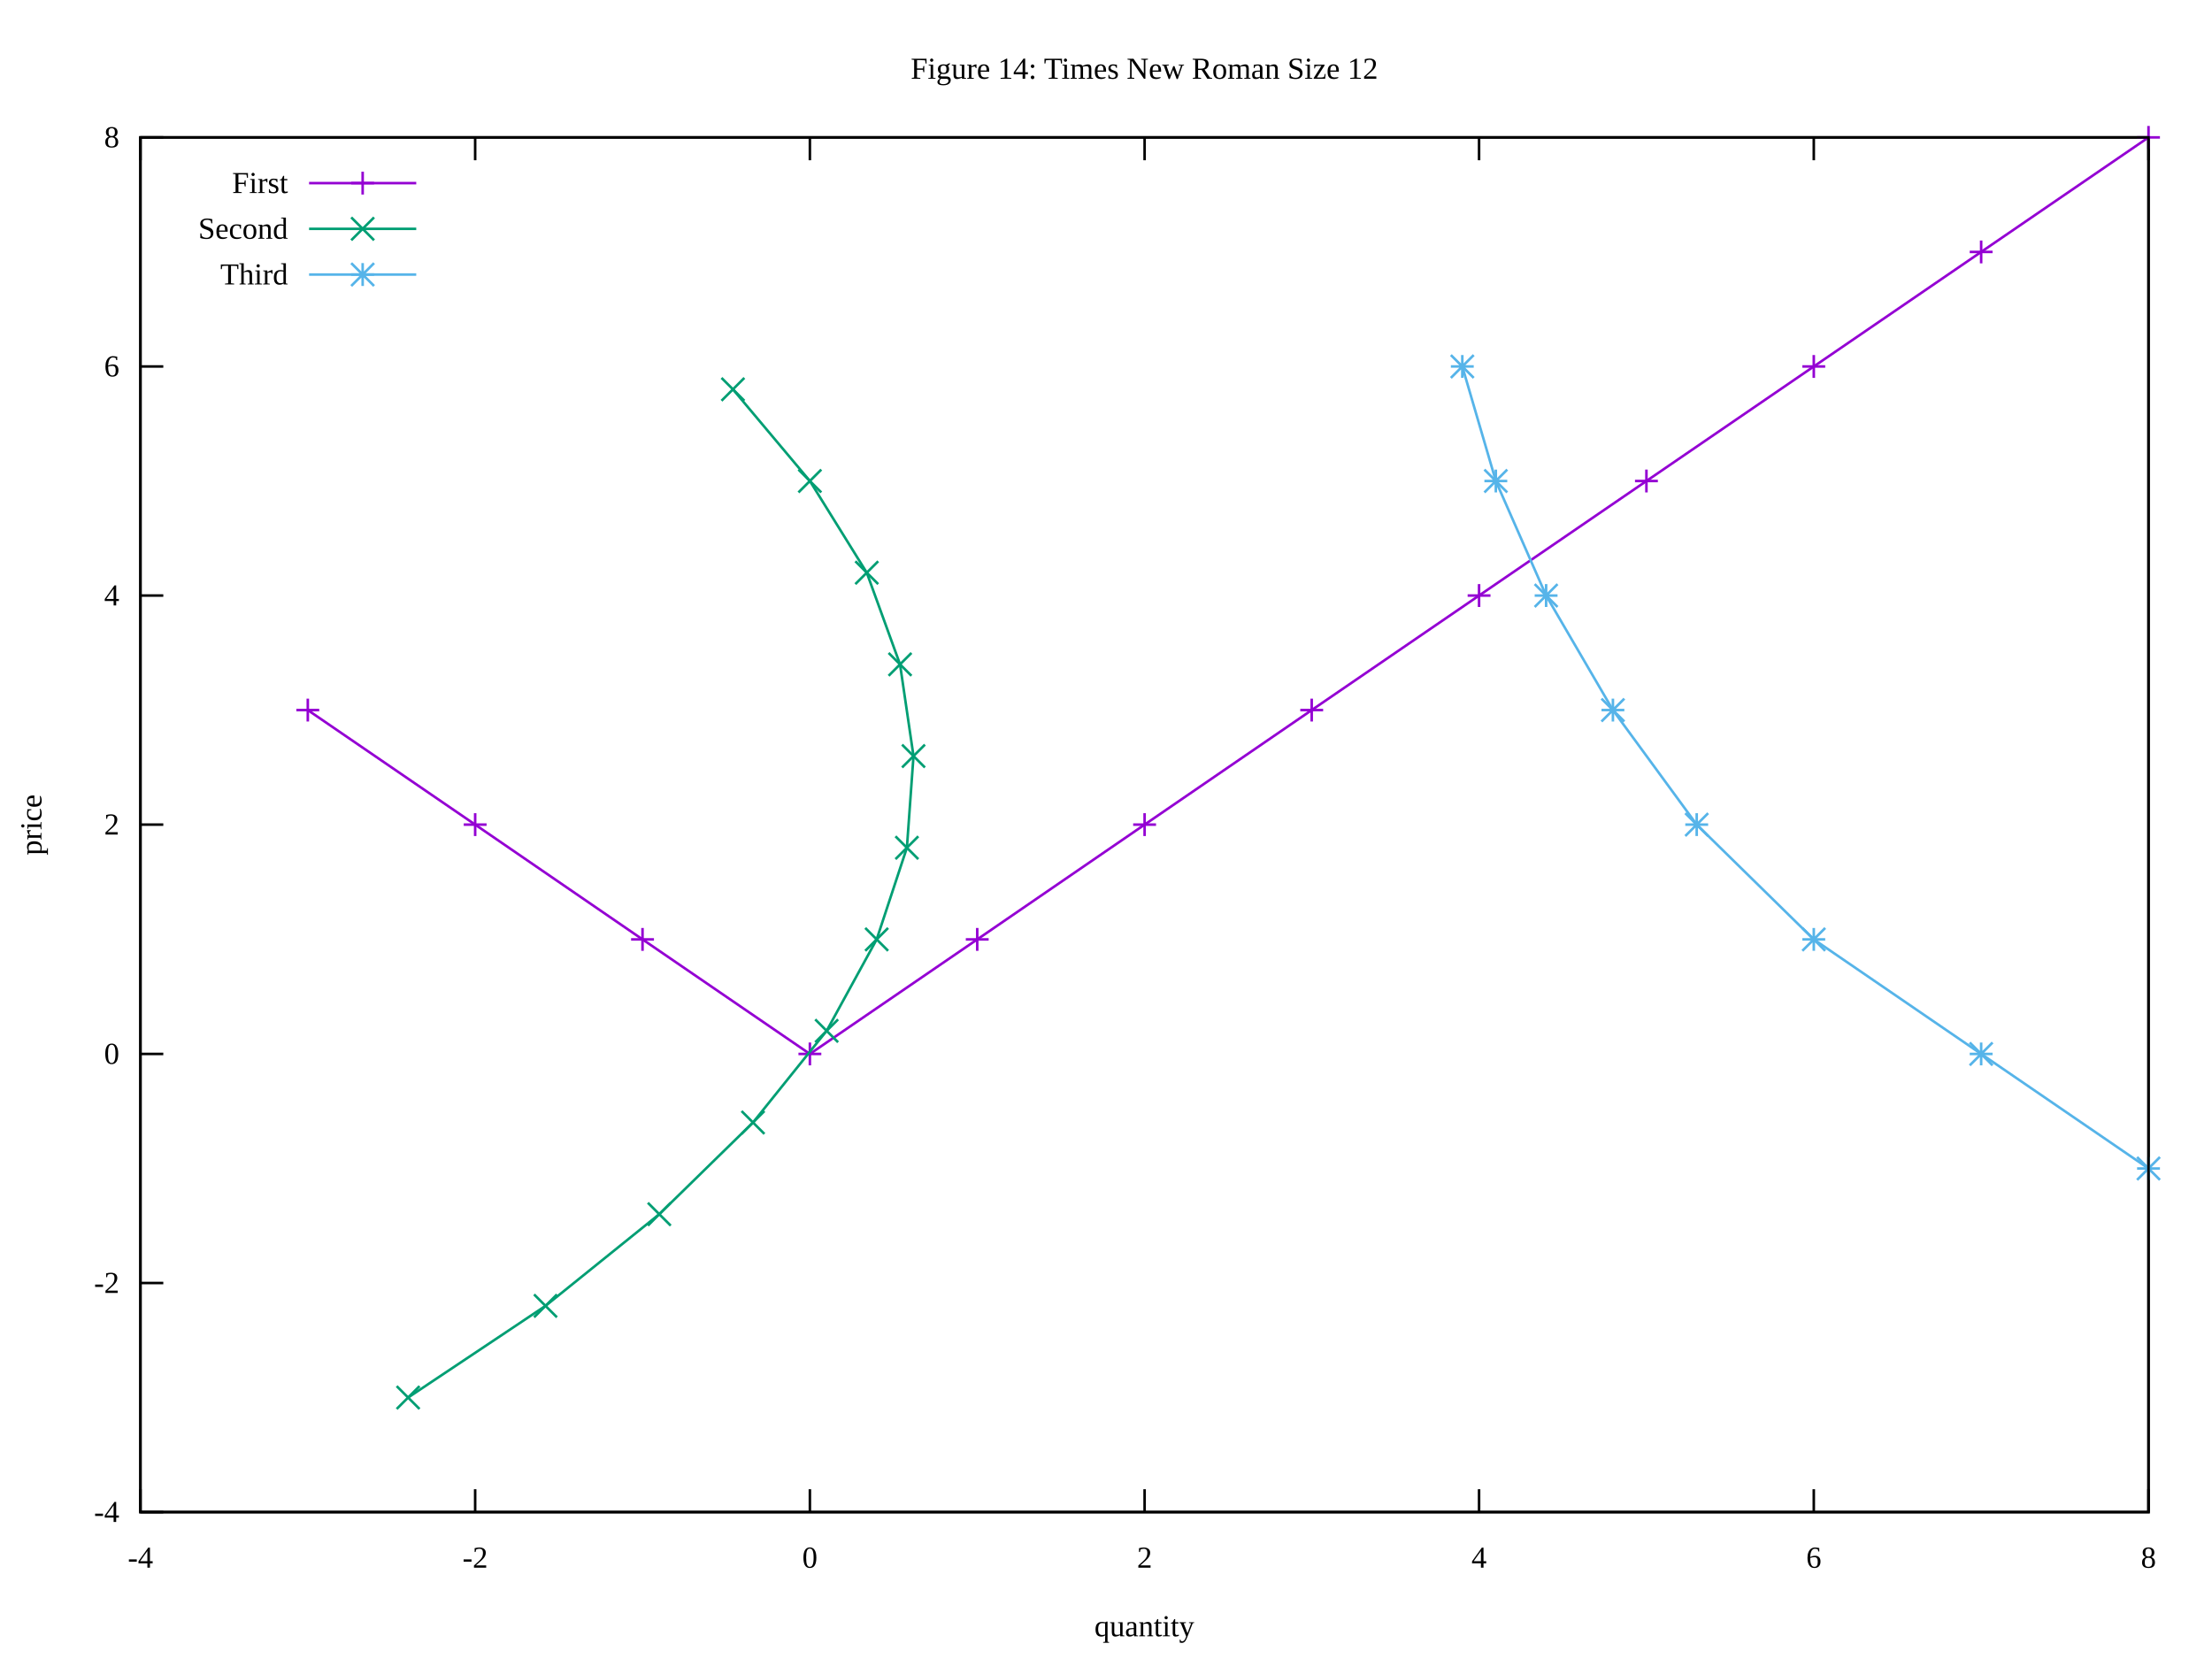
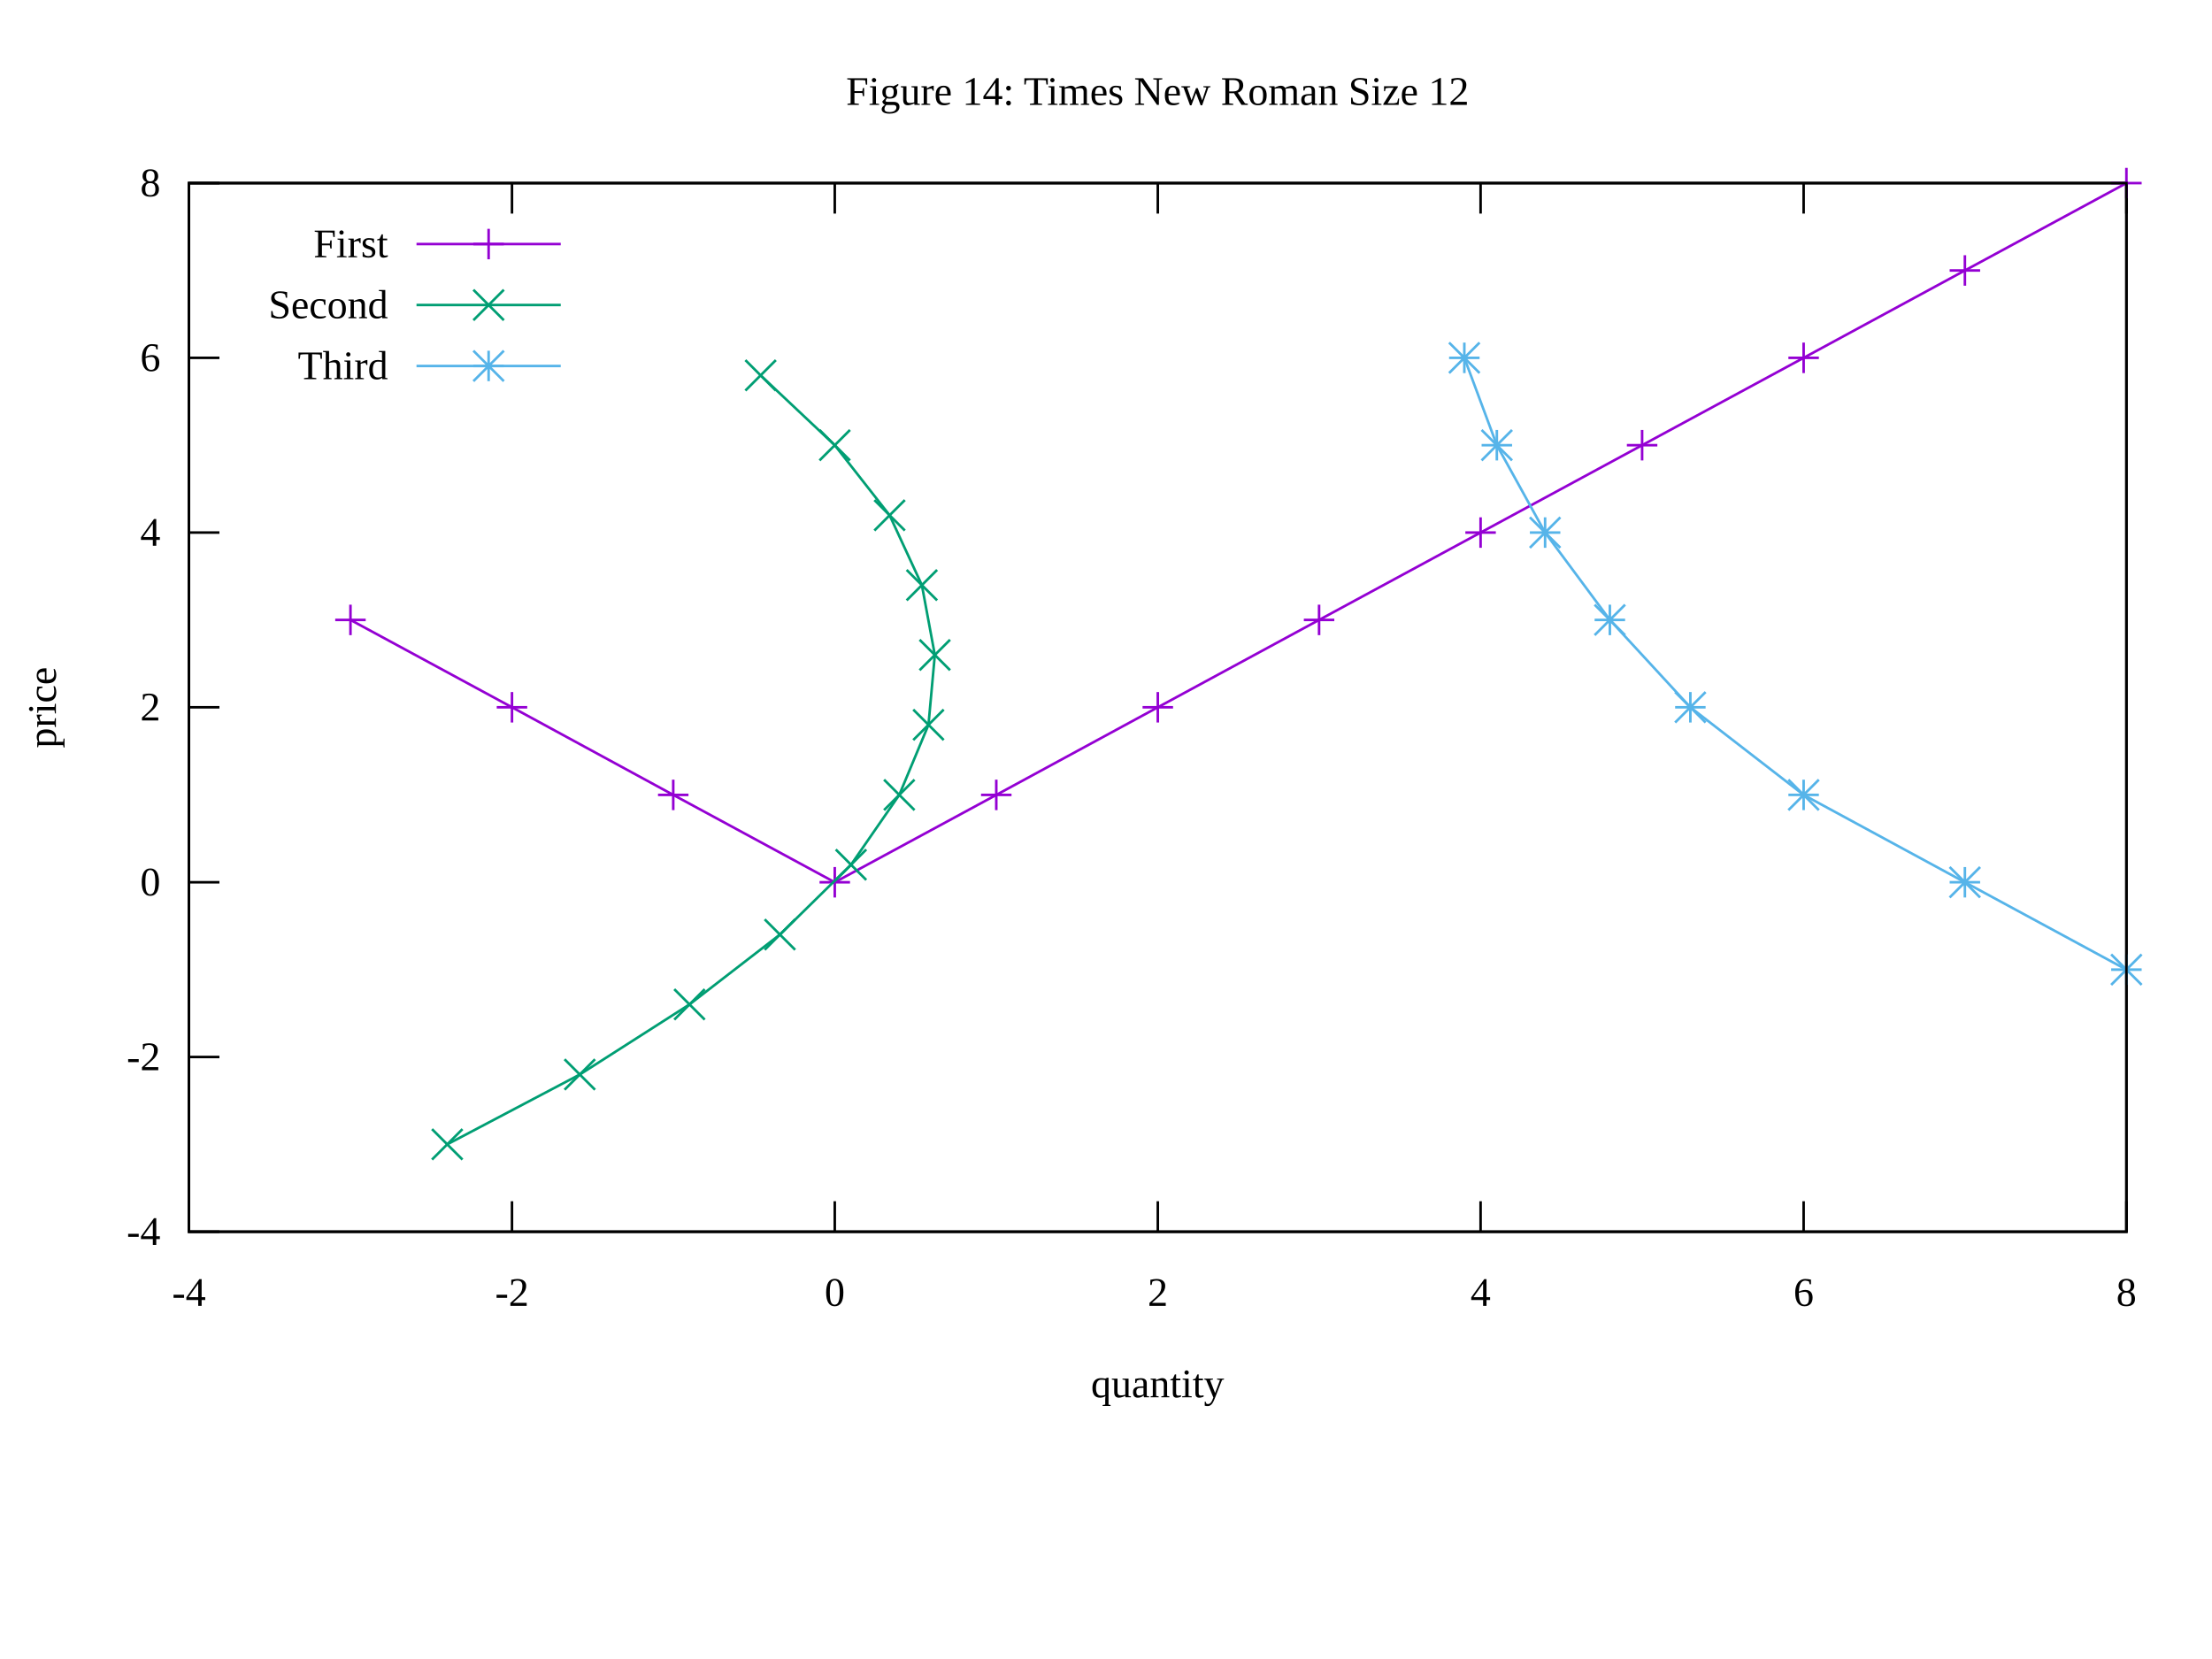
<svg xmlns="http://www.w3.org/2000/svg" xmlns:xlink="http://www.w3.org/1999/xlink" width="871" height="653" viewBox="0 0 871 653">
  <g id="gnuplot_canvas">
    <rect x="0" y="0" width="871" height="653" fill="none" />
    <defs>
      <circle id="gpDot" r="0.5" stroke-width="0.5" />
-       <path id="gpPt0" stroke-width="0.222" stroke="currentColor" d="M-1,0 h2 M0,-1 v2" />
-       <path id="gpPt1" stroke-width="0.222" stroke="currentColor" d="M-1,-1 L1,1 M1,-1 L-1,1" />
-       <path id="gpPt2" stroke-width="0.222" stroke="currentColor" d="M-1,0 L1,0 M0,-1 L0,1 M-1,-1 L1,1 M-1,1 L1,-1" />
-       <rect id="gpPt3" stroke-width="0.222" stroke="currentColor" x="-1" y="-1" width="2" height="2" />
-       <rect id="gpPt4" stroke-width="0.222" stroke="currentColor" fill="currentColor" x="-1" y="-1" width="2" height="2" />
-       <circle id="gpPt5" stroke-width="0.222" stroke="currentColor" cx="0" cy="0" r="1" />
+       <path id="gpPt0" stroke-width="0.167" stroke="currentColor" d="M-1,0 h2 M0,-1 v2" />
+       <path id="gpPt1" stroke-width="0.167" stroke="currentColor" d="M-1,-1 L1,1 M1,-1 L-1,1" />
+       <path id="gpPt2" stroke-width="0.167" stroke="currentColor" d="M-1,0 L1,0 M0,-1 L0,1 M-1,-1 L1,1 M-1,1 L1,-1" />
+       <rect id="gpPt3" stroke-width="0.167" stroke="currentColor" x="-1" y="-1" width="2" height="2" />
+       <rect id="gpPt4" stroke-width="0.167" stroke="currentColor" fill="currentColor" x="-1" y="-1" width="2" height="2" />
+       <circle id="gpPt5" stroke-width="0.167" stroke="currentColor" cx="0" cy="0" r="1" />
      <use xlink:href="#gpPt5" id="gpPt6" fill="currentColor" stroke="none" />
-       <path id="gpPt7" stroke-width="0.222" stroke="currentColor" d="M0,-1.33 L-1.33,0.67 L1.33,0.67 z" />
+       <path id="gpPt7" stroke-width="0.167" stroke="currentColor" d="M0,-1.33 L-1.33,0.67 L1.33,0.67 z" />
      <use xlink:href="#gpPt7" id="gpPt8" fill="currentColor" stroke="none" />
      <use xlink:href="#gpPt7" id="gpPt9" stroke="currentColor" transform="rotate(180)" />
      <use xlink:href="#gpPt9" id="gpPt10" fill="currentColor" stroke="none" />
      <use xlink:href="#gpPt3" id="gpPt11" stroke="currentColor" transform="rotate(45)" />
      <use xlink:href="#gpPt11" id="gpPt12" fill="currentColor" stroke="none" />
-       <path id="gpPt13" stroke-width="0.222" stroke="currentColor" d="M0,1.330 L1.265,0.411 L0.782,-1.067 L-0.782,-1.076 L-1.265,0.411 z" />
+       <path id="gpPt13" stroke-width="0.167" stroke="currentColor" d="M0,1.330 L1.265,0.411 L0.782,-1.067 L-0.782,-1.076 L-1.265,0.411 z" />
      <use xlink:href="#gpPt13" id="gpPt14" fill="currentColor" stroke="none" />
      <filter id="textbox" filterUnits="objectBoundingBox" x="0" y="0" height="1" width="1">
        <feFlood flood-color="white" flood-opacity="1" result="bgnd" />
        <feComposite in="SourceGraphic" in2="bgnd" operator="atop" />
      </filter>
      <filter id="greybox" filterUnits="objectBoundingBox" x="0" y="0" height="1" width="1">
        <feFlood flood-color="lightgrey" flood-opacity="1" result="grey" />
        <feComposite in="SourceGraphic" in2="grey" operator="atop" />
      </filter>
    </defs>
    <g fill="none" color="white" stroke="currentColor" stroke-width="1.00" stroke-linecap="butt" stroke-linejoin="miter">
</g>
    <g fill="none" color="black" stroke="currentColor" stroke-width="1.00" stroke-linecap="butt" stroke-linejoin="miter">
-       <path stroke="black" d="M55.3,595.4 L64.3,595.4  " />
-       <g transform="translate(47.0,599.3)" stroke="none" fill="black" font-family="Times New Roman" font-size="12.00" text-anchor="end">
+       <path stroke="black" d="M74.4,485.0 L86.4,485.0  " />
+       <g transform="translate(63.2,490.2)" stroke="none" fill="black" font-family="Times New Roman" font-size="16.00" text-anchor="end">
        <text>
          <tspan font-family="Times New Roman">-4</tspan>
        </text>
      </g>
    </g>
    <g fill="none" color="black" stroke="currentColor" stroke-width="1.00" stroke-linecap="butt" stroke-linejoin="miter">
-       <path stroke="black" d="M55.3,505.2 L64.3,505.2  " />
-       <g transform="translate(47.0,509.1)" stroke="none" fill="black" font-family="Times New Roman" font-size="12.00" text-anchor="end">
+       <path stroke="black" d="M74.4,416.2 L86.4,416.2  " />
+       <g transform="translate(63.2,421.4)" stroke="none" fill="black" font-family="Times New Roman" font-size="16.00" text-anchor="end">
        <text>
          <tspan font-family="Times New Roman">-2</tspan>
        </text>
      </g>
    </g>
    <g fill="none" color="black" stroke="currentColor" stroke-width="1.00" stroke-linecap="butt" stroke-linejoin="miter">
-       <path stroke="black" d="M55.3,415.0 L64.3,415.0  " />
-       <g transform="translate(47.0,418.9)" stroke="none" fill="black" font-family="Times New Roman" font-size="12.00" text-anchor="end">
+       <path stroke="black" d="M74.4,347.4 L86.4,347.4  " />
+       <g transform="translate(63.2,352.6)" stroke="none" fill="black" font-family="Times New Roman" font-size="16.00" text-anchor="end">
        <text>
          <tspan font-family="Times New Roman"> 0</tspan>
        </text>
      </g>
    </g>
    <g fill="none" color="black" stroke="currentColor" stroke-width="1.00" stroke-linecap="butt" stroke-linejoin="miter">
-       <path stroke="black" d="M55.3,324.7 L64.3,324.7  " />
-       <g transform="translate(47.0,328.6)" stroke="none" fill="black" font-family="Times New Roman" font-size="12.00" text-anchor="end">
+       <path stroke="black" d="M74.4,278.5 L86.4,278.5  " />
+       <g transform="translate(63.2,283.7)" stroke="none" fill="black" font-family="Times New Roman" font-size="16.00" text-anchor="end">
        <text>
          <tspan font-family="Times New Roman"> 2</tspan>
        </text>
      </g>
    </g>
    <g fill="none" color="black" stroke="currentColor" stroke-width="1.00" stroke-linecap="butt" stroke-linejoin="miter">
-       <path stroke="black" d="M55.3,234.5 L64.3,234.5  " />
-       <g transform="translate(47.0,238.4)" stroke="none" fill="black" font-family="Times New Roman" font-size="12.00" text-anchor="end">
+       <path stroke="black" d="M74.4,209.7 L86.4,209.7  " />
+       <g transform="translate(63.2,214.9)" stroke="none" fill="black" font-family="Times New Roman" font-size="16.00" text-anchor="end">
        <text>
          <tspan font-family="Times New Roman"> 4</tspan>
        </text>
      </g>
    </g>
    <g fill="none" color="black" stroke="currentColor" stroke-width="1.00" stroke-linecap="butt" stroke-linejoin="miter">
-       <path stroke="black" d="M55.3,144.3 L64.3,144.3  " />
-       <g transform="translate(47.0,148.2)" stroke="none" fill="black" font-family="Times New Roman" font-size="12.00" text-anchor="end">
+       <path stroke="black" d="M74.4,140.9 L86.4,140.9  " />
+       <g transform="translate(63.2,146.1)" stroke="none" fill="black" font-family="Times New Roman" font-size="16.00" text-anchor="end">
        <text>
          <tspan font-family="Times New Roman"> 6</tspan>
        </text>
      </g>
    </g>
    <g fill="none" color="black" stroke="currentColor" stroke-width="1.00" stroke-linecap="butt" stroke-linejoin="miter">
-       <path stroke="black" d="M55.3,54.1 L64.3,54.1  " />
-       <g transform="translate(47.0,58.0)" stroke="none" fill="black" font-family="Times New Roman" font-size="12.00" text-anchor="end">
+       <path stroke="black" d="M74.4,72.1 L86.4,72.1  " />
+       <g transform="translate(63.2,77.3)" stroke="none" fill="black" font-family="Times New Roman" font-size="16.00" text-anchor="end">
        <text>
          <tspan font-family="Times New Roman"> 8</tspan>
        </text>
      </g>
    </g>
    <g fill="none" color="black" stroke="currentColor" stroke-width="1.00" stroke-linecap="butt" stroke-linejoin="miter">
-       <path stroke="black" d="M55.3,595.4 L55.3,586.4 M55.3,54.1 L55.3,63.1  " />
-       <g transform="translate(55.3,617.3)" stroke="none" fill="black" font-family="Times New Roman" font-size="12.00" text-anchor="middle">
+       <path stroke="black" d="M74.4,485.0 L74.4,473.0 M74.4,72.1 L74.4,84.1  " />
+       <g transform="translate(74.4,514.2)" stroke="none" fill="black" font-family="Times New Roman" font-size="16.00" text-anchor="middle">
        <text>
          <tspan font-family="Times New Roman">-4</tspan>
        </text>
      </g>
    </g>
    <g fill="none" color="black" stroke="currentColor" stroke-width="1.00" stroke-linecap="butt" stroke-linejoin="miter">
-       <path stroke="black" d="M187.1,595.4 L187.1,586.4 M187.1,54.1 L187.1,63.1  " />
-       <g transform="translate(187.1,617.3)" stroke="none" fill="black" font-family="Times New Roman" font-size="12.00" text-anchor="middle">
+       <path stroke="black" d="M201.6,485.0 L201.6,473.0 M201.6,72.1 L201.6,84.1  " />
+       <g transform="translate(201.6,514.2)" stroke="none" fill="black" font-family="Times New Roman" font-size="16.00" text-anchor="middle">
        <text>
          <tspan font-family="Times New Roman">-2</tspan>
        </text>
      </g>
    </g>
    <g fill="none" color="black" stroke="currentColor" stroke-width="1.00" stroke-linecap="butt" stroke-linejoin="miter">
-       <path stroke="black" d="M318.9,595.4 L318.9,586.4 M318.9,54.1 L318.9,63.1  " />
-       <g transform="translate(318.9,617.3)" stroke="none" fill="black" font-family="Times New Roman" font-size="12.00" text-anchor="middle">
+       <path stroke="black" d="M328.7,485.0 L328.7,473.0 M328.7,72.1 L328.7,84.1  " />
+       <g transform="translate(328.7,514.2)" stroke="none" fill="black" font-family="Times New Roman" font-size="16.00" text-anchor="middle">
        <text>
          <tspan font-family="Times New Roman"> 0</tspan>
        </text>
      </g>
    </g>
    <g fill="none" color="black" stroke="currentColor" stroke-width="1.00" stroke-linecap="butt" stroke-linejoin="miter">
-       <path stroke="black" d="M450.7,595.4 L450.7,586.4 M450.7,54.1 L450.7,63.1  " />
-       <g transform="translate(450.7,617.3)" stroke="none" fill="black" font-family="Times New Roman" font-size="12.00" text-anchor="middle">
+       <path stroke="black" d="M455.9,485.0 L455.9,473.0 M455.9,72.1 L455.9,84.1  " />
+       <g transform="translate(455.9,514.2)" stroke="none" fill="black" font-family="Times New Roman" font-size="16.00" text-anchor="middle">
        <text>
          <tspan font-family="Times New Roman"> 2</tspan>
        </text>
      </g>
    </g>
    <g fill="none" color="black" stroke="currentColor" stroke-width="1.00" stroke-linecap="butt" stroke-linejoin="miter">
-       <path stroke="black" d="M582.4,595.4 L582.4,586.4 M582.4,54.1 L582.4,63.1  " />
-       <g transform="translate(582.4,617.3)" stroke="none" fill="black" font-family="Times New Roman" font-size="12.00" text-anchor="middle">
+       <path stroke="black" d="M583.0,485.0 L583.0,473.0 M583.0,72.1 L583.0,84.1  " />
+       <g transform="translate(583.0,514.2)" stroke="none" fill="black" font-family="Times New Roman" font-size="16.00" text-anchor="middle">
        <text>
          <tspan font-family="Times New Roman"> 4</tspan>
        </text>
      </g>
    </g>
    <g fill="none" color="black" stroke="currentColor" stroke-width="1.00" stroke-linecap="butt" stroke-linejoin="miter">
-       <path stroke="black" d="M714.2,595.4 L714.2,586.4 M714.2,54.1 L714.2,63.1  " />
-       <g transform="translate(714.2,617.3)" stroke="none" fill="black" font-family="Times New Roman" font-size="12.00" text-anchor="middle">
+       <path stroke="black" d="M710.2,485.0 L710.2,473.0 M710.2,72.1 L710.2,84.1  " />
+       <g transform="translate(710.2,514.2)" stroke="none" fill="black" font-family="Times New Roman" font-size="16.00" text-anchor="middle">
        <text>
          <tspan font-family="Times New Roman"> 6</tspan>
        </text>
      </g>
    </g>
    <g fill="none" color="black" stroke="currentColor" stroke-width="1.00" stroke-linecap="butt" stroke-linejoin="miter">
-       <path stroke="black" d="M846.0,595.4 L846.0,586.4 M846.0,54.1 L846.0,63.1  " />
-       <g transform="translate(846.0,617.3)" stroke="none" fill="black" font-family="Times New Roman" font-size="12.00" text-anchor="middle">
+       <path stroke="black" d="M837.3,485.0 L837.3,473.0 M837.3,72.1 L837.3,84.1  " />
+       <g transform="translate(837.3,514.2)" stroke="none" fill="black" font-family="Times New Roman" font-size="16.00" text-anchor="middle">
        <text>
          <tspan font-family="Times New Roman"> 8</tspan>
        </text>
      </g>
    </g>
    <g fill="none" color="black" stroke="currentColor" stroke-width="1.00" stroke-linecap="butt" stroke-linejoin="miter">
</g>
    <g fill="none" color="black" stroke="currentColor" stroke-width="1.00" stroke-linecap="butt" stroke-linejoin="miter">
-       <path stroke="black" d="M55.3,54.1 L55.3,595.4 L846.0,595.4 L846.0,54.1 L55.3,54.1 Z  " />
-     </g>
-     <g fill="none" color="black" stroke="currentColor" stroke-width="1.00" stroke-linecap="butt" stroke-linejoin="miter">
-       <g transform="translate(16.3,324.8) rotate(270)" stroke="none" fill="black" font-family="Times New Roman" font-size="12.00" text-anchor="middle">
+       <path stroke="black" d="M74.4,72.1 L74.4,485.0 L837.3,485.0 L837.3,72.1 L74.4,72.1 Z  " />
+     </g>
+     <g fill="none" color="black" stroke="currentColor" stroke-width="1.00" stroke-linecap="butt" stroke-linejoin="miter">
+       <g transform="translate(22.0,278.6) rotate(270)" stroke="none" fill="black" font-family="Times New Roman" font-size="16.00" text-anchor="middle">
        <text>
          <tspan font-family="Times New Roman">price</tspan>
        </text>
      </g>
    </g>
    <g fill="none" color="black" stroke="currentColor" stroke-width="1.00" stroke-linecap="butt" stroke-linejoin="miter">
-       <g transform="translate(450.6,644.3)" stroke="none" fill="black" font-family="Times New Roman" font-size="12.00" text-anchor="middle">
+       <g transform="translate(455.8,550.2)" stroke="none" fill="black" font-family="Times New Roman" font-size="16.00" text-anchor="middle">
        <text>
          <tspan font-family="Times New Roman">quantity</tspan>
        </text>
      </g>
    </g>
    <g fill="none" color="black" stroke="currentColor" stroke-width="1.00" stroke-linecap="butt" stroke-linejoin="miter">
-       <g transform="translate(450.6,31.0)" stroke="none" fill="black" font-family="Times New Roman" font-size="12.00" text-anchor="middle">
+       <g transform="translate(455.8,41.3)" stroke="none" fill="black" font-family="Times New Roman" font-size="16.00" text-anchor="middle">
        <text>
          <tspan font-family="Times New Roman">Figure 14: Times New Roman Size 12</tspan>
        </text>
      </g>
    </g>
    <g id="gnuplot_plot_1">
      <g fill="none" color="black" stroke="currentColor" stroke-width="1.00" stroke-linecap="butt" stroke-linejoin="miter">
-         <g transform="translate(113.4,76.0)" stroke="none" fill="black" font-family="Times New Roman" font-size="12.00" text-anchor="end">
+         <g transform="translate(152.8,101.3)" stroke="none" fill="black" font-family="Times New Roman" font-size="16.00" text-anchor="end">
          <text>
            <tspan font-family="Times New Roman">First</tspan>
          </text>
        </g>
      </g>
      <g fill="none" color="black" stroke="currentColor" stroke-width="1.00" stroke-linecap="butt" stroke-linejoin="miter">
-         <path stroke="rgb(148,   0, 211)" d="M121.7,72.1 L163.9,72.1 M121.2,279.6 L187.1,324.7 L253.0,369.9 L318.9,415.0 L384.8,369.9 L450.7,324.7   L516.5,279.6 L582.4,234.5 L648.3,189.4 L714.2,144.3 L780.1,99.2 L846.0,54.1  " />
-         <use xlink:href="#gpPt0" transform="translate(121.2,279.6) scale(4.50)" color="rgb(148,   0, 211)" />
-         <use xlink:href="#gpPt0" transform="translate(187.1,324.7) scale(4.50)" color="rgb(148,   0, 211)" />
-         <use xlink:href="#gpPt0" transform="translate(253.0,369.9) scale(4.50)" color="rgb(148,   0, 211)" />
-         <use xlink:href="#gpPt0" transform="translate(318.9,415.0) scale(4.50)" color="rgb(148,   0, 211)" />
-         <use xlink:href="#gpPt0" transform="translate(384.8,369.9) scale(4.50)" color="rgb(148,   0, 211)" />
-         <use xlink:href="#gpPt0" transform="translate(450.7,324.7) scale(4.50)" color="rgb(148,   0, 211)" />
-         <use xlink:href="#gpPt0" transform="translate(516.5,279.6) scale(4.50)" color="rgb(148,   0, 211)" />
-         <use xlink:href="#gpPt0" transform="translate(582.4,234.5) scale(4.50)" color="rgb(148,   0, 211)" />
-         <use xlink:href="#gpPt0" transform="translate(648.3,189.4) scale(4.50)" color="rgb(148,   0, 211)" />
-         <use xlink:href="#gpPt0" transform="translate(714.2,144.3) scale(4.50)" color="rgb(148,   0, 211)" />
-         <use xlink:href="#gpPt0" transform="translate(780.1,99.2) scale(4.50)" color="rgb(148,   0, 211)" />
-         <use xlink:href="#gpPt0" transform="translate(846.0,54.1) scale(4.50)" color="rgb(148,   0, 211)" />
-         <use xlink:href="#gpPt0" transform="translate(142.8,72.1) scale(4.50)" color="rgb(148,   0, 211)" />
+         <path stroke="rgb(148,   0, 211)" d="M164.0,96.1 L220.8,96.1 M138.0,244.1 L201.6,278.5 L265.1,313.0 L328.7,347.4 L392.3,313.0 L455.9,278.5   L519.4,244.1 L583.0,209.7 L646.6,175.3 L710.2,140.9 L773.7,106.5 L837.3,72.1  " />
+         <use xlink:href="#gpPt0" transform="translate(138.0,244.1) scale(6.00)" color="rgb(148,   0, 211)" />
+         <use xlink:href="#gpPt0" transform="translate(201.6,278.5) scale(6.00)" color="rgb(148,   0, 211)" />
+         <use xlink:href="#gpPt0" transform="translate(265.1,313.0) scale(6.00)" color="rgb(148,   0, 211)" />
+         <use xlink:href="#gpPt0" transform="translate(328.7,347.4) scale(6.00)" color="rgb(148,   0, 211)" />
+         <use xlink:href="#gpPt0" transform="translate(392.3,313.0) scale(6.00)" color="rgb(148,   0, 211)" />
+         <use xlink:href="#gpPt0" transform="translate(455.9,278.5) scale(6.00)" color="rgb(148,   0, 211)" />
+         <use xlink:href="#gpPt0" transform="translate(519.4,244.1) scale(6.00)" color="rgb(148,   0, 211)" />
+         <use xlink:href="#gpPt0" transform="translate(583.0,209.7) scale(6.00)" color="rgb(148,   0, 211)" />
+         <use xlink:href="#gpPt0" transform="translate(646.6,175.3) scale(6.00)" color="rgb(148,   0, 211)" />
+         <use xlink:href="#gpPt0" transform="translate(710.2,140.9) scale(6.00)" color="rgb(148,   0, 211)" />
+         <use xlink:href="#gpPt0" transform="translate(773.7,106.5) scale(6.00)" color="rgb(148,   0, 211)" />
+         <use xlink:href="#gpPt0" transform="translate(837.3,72.1) scale(6.00)" color="rgb(148,   0, 211)" />
+         <use xlink:href="#gpPt0" transform="translate(192.4,96.1) scale(6.00)" color="rgb(148,   0, 211)" />
      </g>
    </g>
    <g id="gnuplot_plot_2">
      <g fill="none" color="black" stroke="currentColor" stroke-width="1.00" stroke-linecap="butt" stroke-linejoin="miter">
-         <g transform="translate(113.4,94.0)" stroke="none" fill="black" font-family="Times New Roman" font-size="12.00" text-anchor="end">
+         <g transform="translate(152.8,125.3)" stroke="none" fill="black" font-family="Times New Roman" font-size="16.00" text-anchor="end">
          <text>
            <tspan font-family="Times New Roman">Second</tspan>
          </text>
        </g>
      </g>
      <g fill="none" color="black" stroke="currentColor" stroke-width="1.00" stroke-linecap="butt" stroke-linejoin="miter">
-         <path stroke="rgb(  0, 158, 115)" d="M121.7,90.1 L163.9,90.1 M160.7,550.3 L214.8,514.2 L259.6,478.1 L296.5,442.0 L325.5,405.9 L345.2,369.9   L357.1,333.8 L359.7,297.7 L354.4,261.6 L341.3,225.5 L318.9,189.4 L288.6,153.3  " />
-         <use xlink:href="#gpPt1" transform="translate(160.7,550.3) scale(4.50)" color="rgb(  0, 158, 115)" />
-         <use xlink:href="#gpPt1" transform="translate(214.8,514.2) scale(4.50)" color="rgb(  0, 158, 115)" />
-         <use xlink:href="#gpPt1" transform="translate(259.6,478.1) scale(4.50)" color="rgb(  0, 158, 115)" />
-         <use xlink:href="#gpPt1" transform="translate(296.5,442.0) scale(4.50)" color="rgb(  0, 158, 115)" />
-         <use xlink:href="#gpPt1" transform="translate(325.5,405.9) scale(4.50)" color="rgb(  0, 158, 115)" />
-         <use xlink:href="#gpPt1" transform="translate(345.2,369.9) scale(4.50)" color="rgb(  0, 158, 115)" />
-         <use xlink:href="#gpPt1" transform="translate(357.1,333.8) scale(4.50)" color="rgb(  0, 158, 115)" />
-         <use xlink:href="#gpPt1" transform="translate(359.7,297.7) scale(4.50)" color="rgb(  0, 158, 115)" />
-         <use xlink:href="#gpPt1" transform="translate(354.4,261.6) scale(4.50)" color="rgb(  0, 158, 115)" />
-         <use xlink:href="#gpPt1" transform="translate(341.3,225.5) scale(4.50)" color="rgb(  0, 158, 115)" />
-         <use xlink:href="#gpPt1" transform="translate(318.9,189.4) scale(4.50)" color="rgb(  0, 158, 115)" />
-         <use xlink:href="#gpPt1" transform="translate(288.6,153.3) scale(4.50)" color="rgb(  0, 158, 115)" />
-         <use xlink:href="#gpPt1" transform="translate(142.8,90.1) scale(4.50)" color="rgb(  0, 158, 115)" />
+         <path stroke="rgb(  0, 158, 115)" d="M164.0,120.1 L220.8,120.1 M176.1,450.6 L228.3,423.1 L271.5,395.5 L307.1,368.0 L335.1,340.5 L354.1,313.0   L365.6,285.4 L368.1,257.9 L363.0,230.4 L350.3,202.9 L328.7,175.3 L299.5,147.8  " />
+         <use xlink:href="#gpPt1" transform="translate(176.1,450.6) scale(6.00)" color="rgb(  0, 158, 115)" />
+         <use xlink:href="#gpPt1" transform="translate(228.3,423.1) scale(6.00)" color="rgb(  0, 158, 115)" />
+         <use xlink:href="#gpPt1" transform="translate(271.5,395.5) scale(6.00)" color="rgb(  0, 158, 115)" />
+         <use xlink:href="#gpPt1" transform="translate(307.1,368.0) scale(6.00)" color="rgb(  0, 158, 115)" />
+         <use xlink:href="#gpPt1" transform="translate(335.1,340.5) scale(6.00)" color="rgb(  0, 158, 115)" />
+         <use xlink:href="#gpPt1" transform="translate(354.1,313.0) scale(6.00)" color="rgb(  0, 158, 115)" />
+         <use xlink:href="#gpPt1" transform="translate(365.6,285.4) scale(6.00)" color="rgb(  0, 158, 115)" />
+         <use xlink:href="#gpPt1" transform="translate(368.1,257.9) scale(6.00)" color="rgb(  0, 158, 115)" />
+         <use xlink:href="#gpPt1" transform="translate(363.0,230.4) scale(6.00)" color="rgb(  0, 158, 115)" />
+         <use xlink:href="#gpPt1" transform="translate(350.3,202.9) scale(6.00)" color="rgb(  0, 158, 115)" />
+         <use xlink:href="#gpPt1" transform="translate(328.7,175.3) scale(6.00)" color="rgb(  0, 158, 115)" />
+         <use xlink:href="#gpPt1" transform="translate(299.5,147.8) scale(6.00)" color="rgb(  0, 158, 115)" />
+         <use xlink:href="#gpPt1" transform="translate(192.4,120.1) scale(6.00)" color="rgb(  0, 158, 115)" />
      </g>
    </g>
    <g id="gnuplot_plot_3">
      <g fill="none" color="black" stroke="currentColor" stroke-width="1.00" stroke-linecap="butt" stroke-linejoin="miter">
-         <g transform="translate(113.4,112.0)" stroke="none" fill="black" font-family="Times New Roman" font-size="12.00" text-anchor="end">
+         <g transform="translate(152.8,149.3)" stroke="none" fill="black" font-family="Times New Roman" font-size="16.00" text-anchor="end">
          <text>
            <tspan font-family="Times New Roman">Third</tspan>
          </text>
        </g>
      </g>
      <g fill="none" color="black" stroke="currentColor" stroke-width="1.00" stroke-linecap="butt" stroke-linejoin="miter">
-         <path stroke="rgb( 86, 180, 233)" d="M121.7,108.1 L163.9,108.1 M846.0,460.1 L780.1,415.0 L714.2,369.9 L668.1,324.7 L635.1,279.6 L608.8,234.5   L589.0,189.4 L575.8,144.3  " />
-         <use xlink:href="#gpPt2" transform="translate(846.0,460.1) scale(4.50)" color="rgb( 86, 180, 233)" />
-         <use xlink:href="#gpPt2" transform="translate(780.1,415.0) scale(4.50)" color="rgb( 86, 180, 233)" />
-         <use xlink:href="#gpPt2" transform="translate(714.2,369.9) scale(4.50)" color="rgb( 86, 180, 233)" />
-         <use xlink:href="#gpPt2" transform="translate(668.1,324.7) scale(4.50)" color="rgb( 86, 180, 233)" />
-         <use xlink:href="#gpPt2" transform="translate(635.1,279.6) scale(4.50)" color="rgb( 86, 180, 233)" />
-         <use xlink:href="#gpPt2" transform="translate(608.8,234.5) scale(4.50)" color="rgb( 86, 180, 233)" />
-         <use xlink:href="#gpPt2" transform="translate(589.0,189.4) scale(4.50)" color="rgb( 86, 180, 233)" />
-         <use xlink:href="#gpPt2" transform="translate(575.8,144.3) scale(4.50)" color="rgb( 86, 180, 233)" />
-         <use xlink:href="#gpPt2" transform="translate(142.8,108.1) scale(4.50)" color="rgb( 86, 180, 233)" />
+         <path stroke="rgb( 86, 180, 233)" d="M164.0,144.1 L220.8,144.1 M837.3,381.8 L773.7,347.4 L710.2,313.0 L665.6,278.5 L633.9,244.1 L608.4,209.7   L589.4,175.3 L576.6,140.9  " />
+         <use xlink:href="#gpPt2" transform="translate(837.3,381.8) scale(6.00)" color="rgb( 86, 180, 233)" />
+         <use xlink:href="#gpPt2" transform="translate(773.7,347.4) scale(6.00)" color="rgb( 86, 180, 233)" />
+         <use xlink:href="#gpPt2" transform="translate(710.2,313.0) scale(6.00)" color="rgb( 86, 180, 233)" />
+         <use xlink:href="#gpPt2" transform="translate(665.6,278.5) scale(6.00)" color="rgb( 86, 180, 233)" />
+         <use xlink:href="#gpPt2" transform="translate(633.9,244.1) scale(6.00)" color="rgb( 86, 180, 233)" />
+         <use xlink:href="#gpPt2" transform="translate(608.4,209.7) scale(6.00)" color="rgb( 86, 180, 233)" />
+         <use xlink:href="#gpPt2" transform="translate(589.4,175.3) scale(6.00)" color="rgb( 86, 180, 233)" />
+         <use xlink:href="#gpPt2" transform="translate(576.6,140.9) scale(6.00)" color="rgb( 86, 180, 233)" />
+         <use xlink:href="#gpPt2" transform="translate(192.4,144.1) scale(6.00)" color="rgb( 86, 180, 233)" />
      </g>
    </g>
    <g fill="none" color="white" stroke="rgb( 86, 180, 233)" stroke-width="2.00" stroke-linecap="butt" stroke-linejoin="miter">
</g>
    <g fill="none" color="black" stroke="currentColor" stroke-width="2.00" stroke-linecap="butt" stroke-linejoin="miter">
</g>
    <g fill="none" color="black" stroke="black" stroke-width="1.00" stroke-linecap="butt" stroke-linejoin="miter">
</g>
    <g fill="none" color="black" stroke="currentColor" stroke-width="1.00" stroke-linecap="butt" stroke-linejoin="miter">
-       <path stroke="black" d="M55.3,54.1 L55.3,595.4 L846.0,595.4 L846.0,54.1 L55.3,54.1 Z  " />
+       <path stroke="black" d="M74.4,72.1 L74.4,485.0 L837.3,485.0 L837.3,72.1 L74.4,72.1 Z  " />
    </g>
    <g fill="none" color="black" stroke="currentColor" stroke-width="1.00" stroke-linecap="butt" stroke-linejoin="miter">
</g>
  </g>
</svg>
